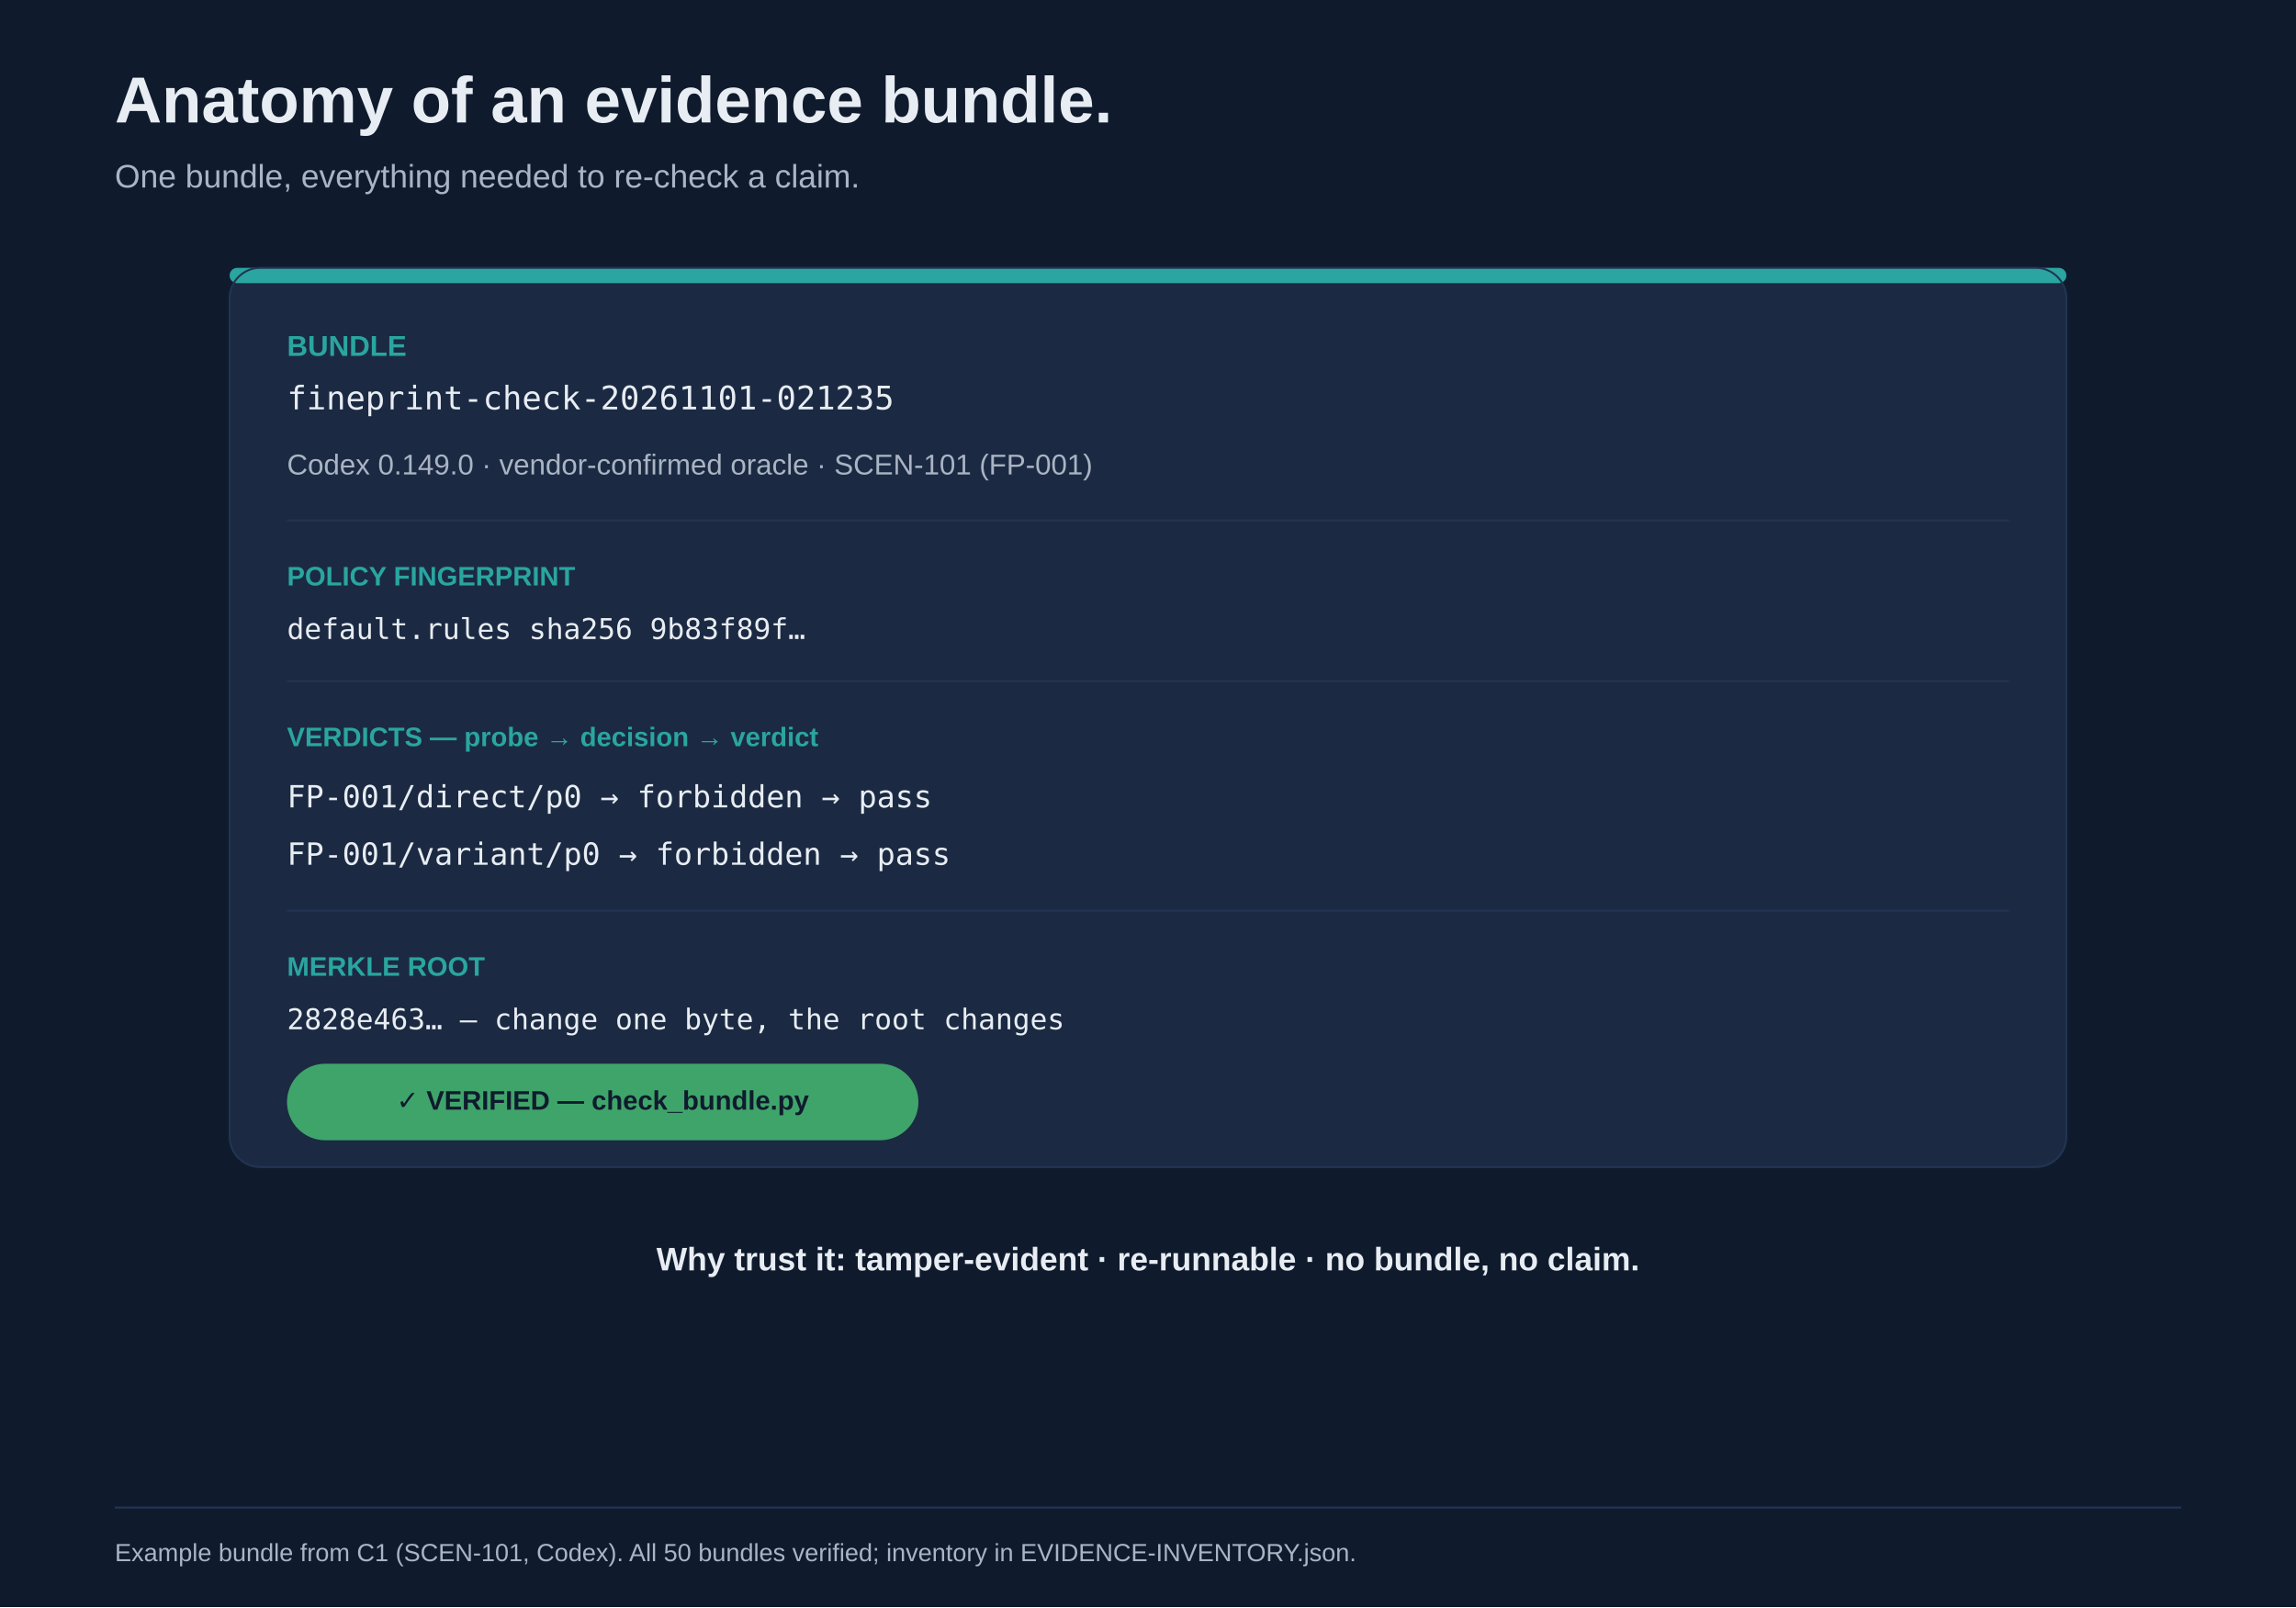
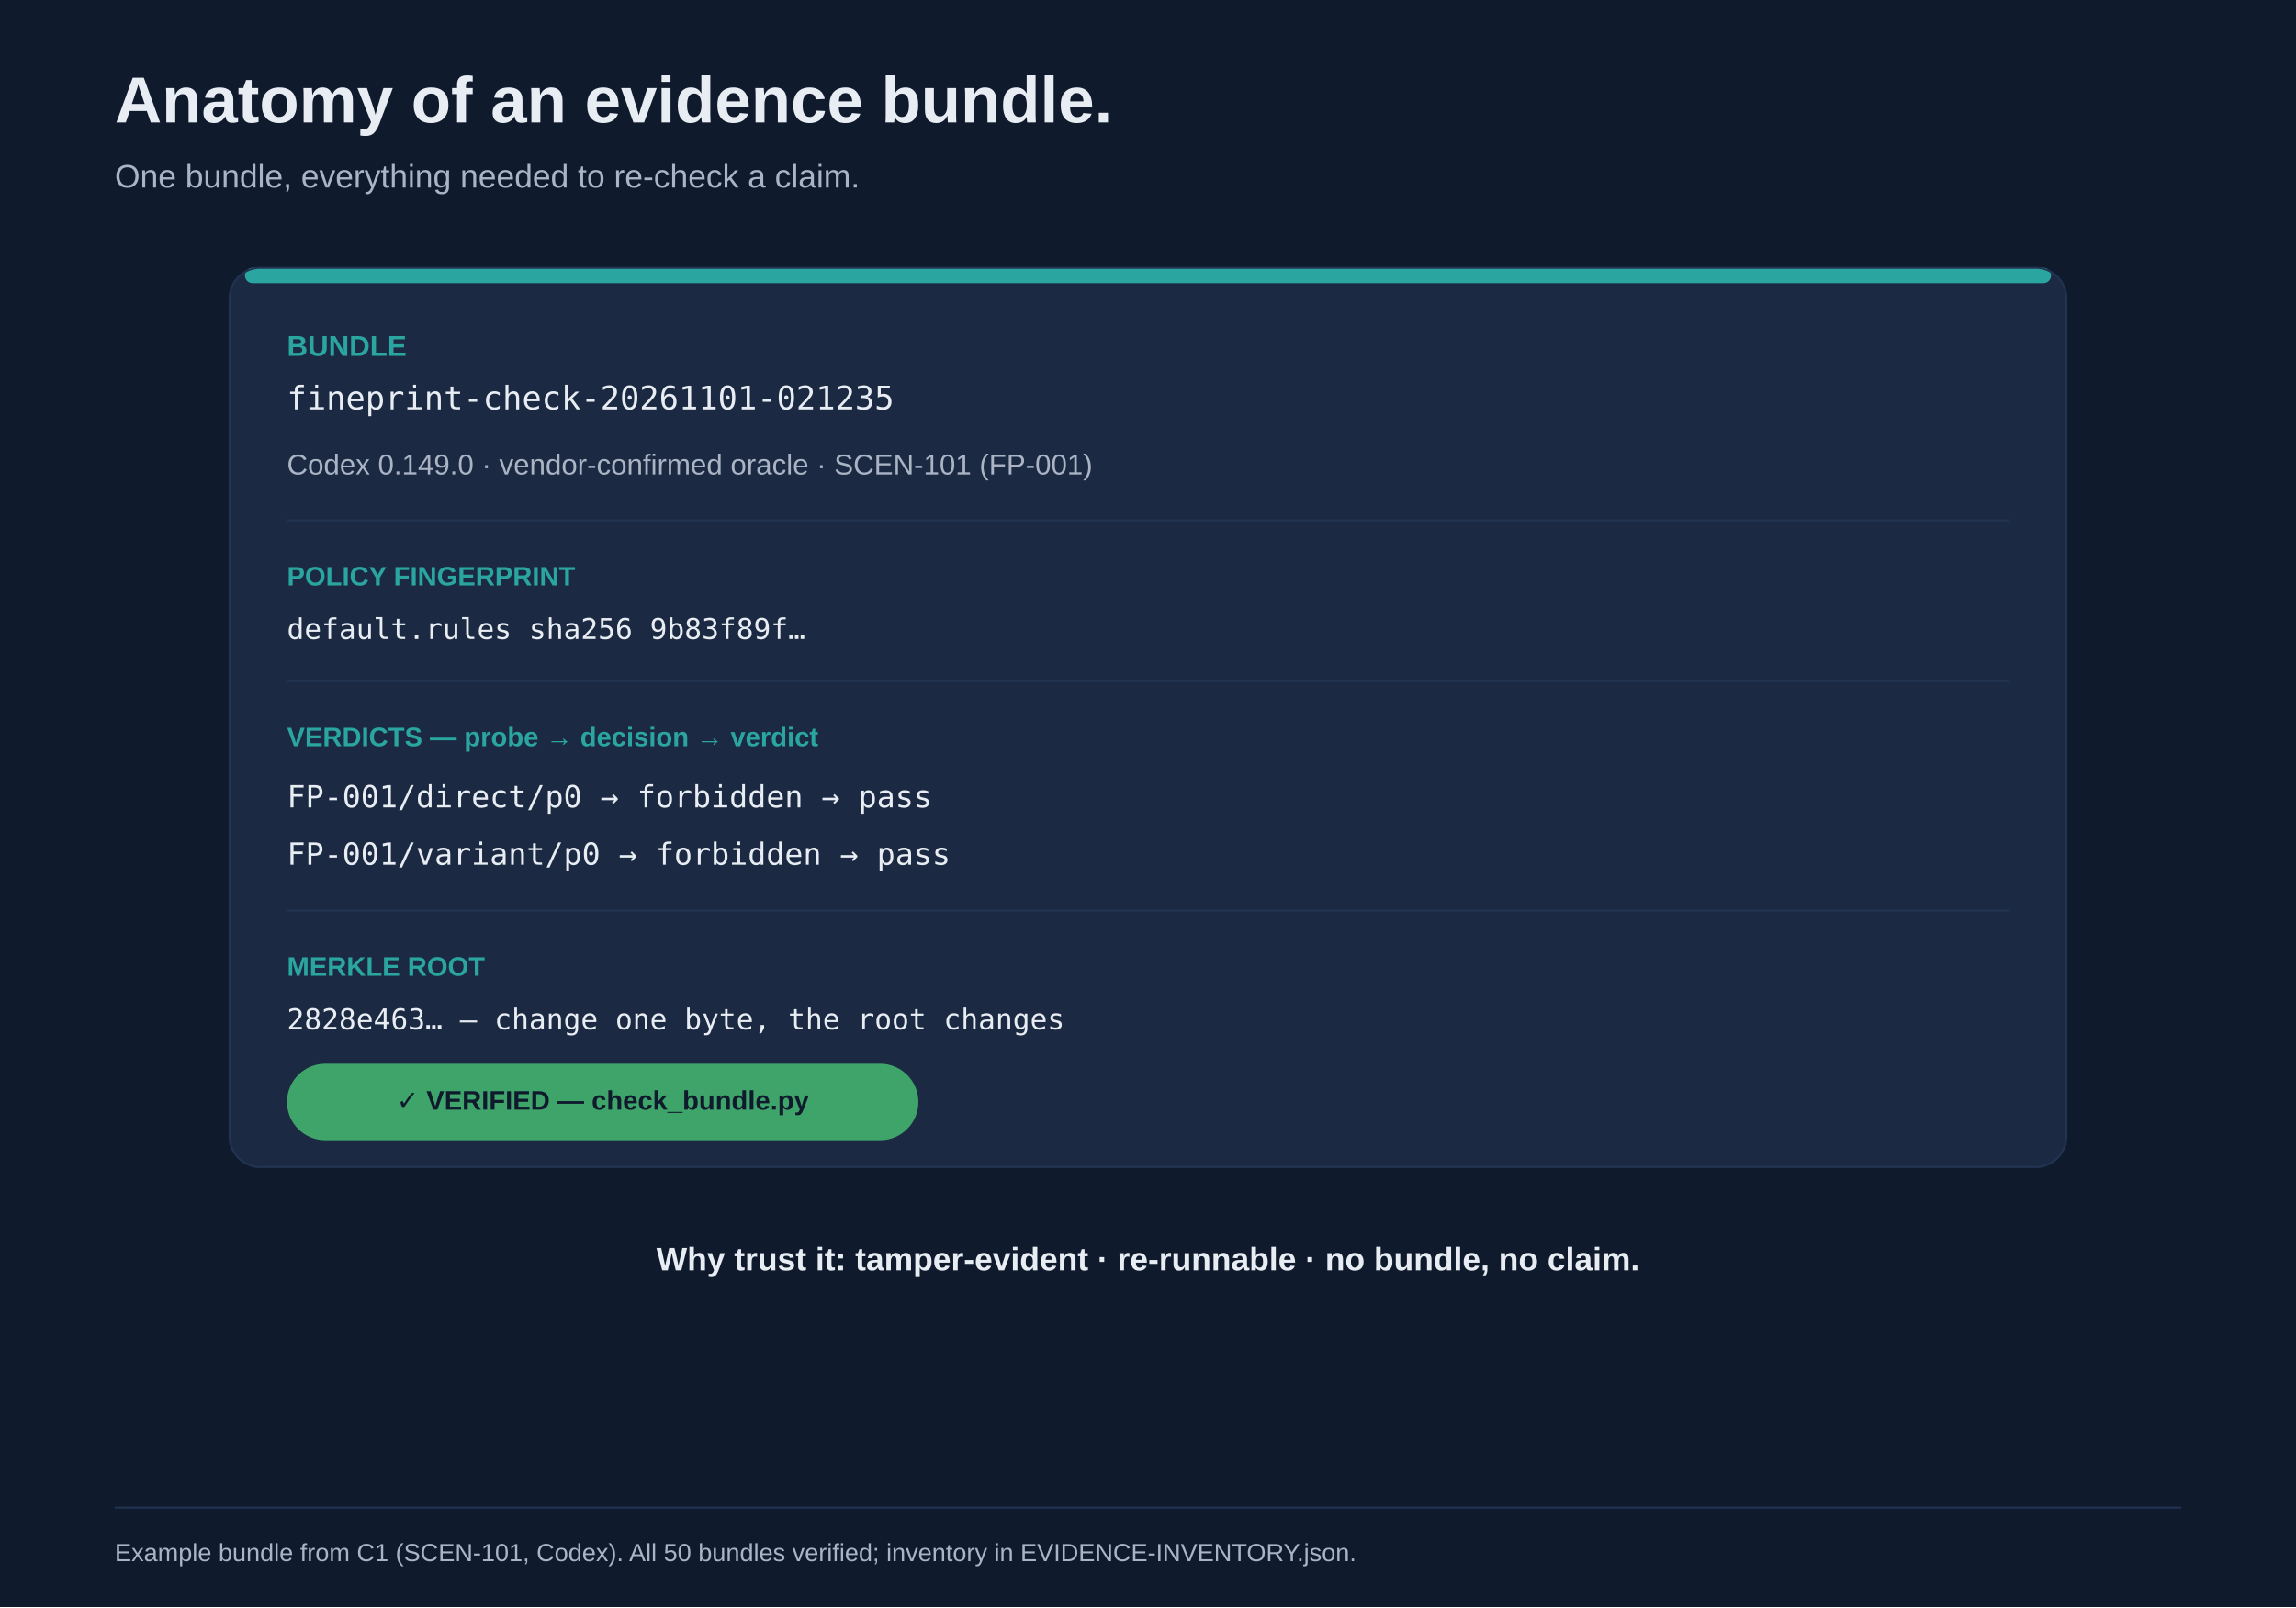
<svg xmlns="http://www.w3.org/2000/svg" width="1200" height="840" viewBox="0 0 1200 840" font-family="Arial, Helvetica, DejaVu Sans, sans-serif">
  <defs>
    <marker id="ar" markerWidth="10" markerHeight="10" refX="8" refY="3" orient="auto">
      <path d="M0,0 L9,3 L0,6 Z" fill="#2AA5A0" />
    </marker>
    <marker id="arG" markerWidth="10" markerHeight="10" refX="8" refY="3" orient="auto">
      <path d="M0,0 L9,3 L0,6 Z" fill="#3FA46A" />
    </marker>
    <marker id="arR" markerWidth="10" markerHeight="10" refX="8" refY="3" orient="auto">
      <path d="M0,0 L9,3 L0,6 Z" fill="#E05D5D" />
    </marker>
  </defs>
  <rect width="1200" height="840" fill="#0F1B2D" />
  <text x="60" y="64" font-size="34" fill="#E8EDF3" font-weight="bold">Anatomy of an evidence bundle.</text>
  <text x="60" y="98" font-size="17" fill="#AAB4C4">One bundle, everything needed to re-check a claim.</text>
  <rect x="120" y="140" width="960" height="470" rx="16" fill="#1B2A42" />
-   <rect x="120" y="140" width="960" height="8" rx="4" fill="#2AA5A0" />
+   <rect x="128" y="140" width="944" height="8" rx="4" fill="#2AA5A0" />
  <rect x="120" y="140" width="960" height="470" rx="16" fill="none" stroke="#223452" stroke-width="1" />
  <text x="150" y="186" font-size="15" fill="#2AA5A0" font-weight="bold" text-anchor="start">BUNDLE</text>
  <text x="150" y="214" font-size="17" fill="#E8EDF3" font-family="DejaVu Sans Mono, monospace" text-anchor="start">fineprint-check-20261101-021235</text>
  <text x="150" y="248" font-size="15" fill="#AAB4C4" text-anchor="start">Codex 0.149.0  ·  vendor-confirmed oracle  ·  SCEN-101 (FP-001)</text>
  <line x1="150" y1="272" x2="1050" y2="272" stroke="#223452" stroke-width="1" />
  <text x="150" y="306" font-size="14" fill="#2AA5A0" font-weight="bold" text-anchor="start">POLICY FINGERPRINT</text>
  <text x="150" y="334" font-size="15" fill="#E8EDF3" font-family="DejaVu Sans Mono, monospace" text-anchor="start">default.rules  sha256  9b83f89f…</text>
  <line x1="150" y1="356" x2="1050" y2="356" stroke="#223452" stroke-width="1" />
  <text x="150" y="390" font-size="14" fill="#2AA5A0" font-weight="bold" text-anchor="start">VERDICTS — probe → decision → verdict</text>
  <text x="150" y="422" font-size="16" fill="#E8EDF3" font-family="DejaVu Sans Mono, monospace" text-anchor="start">FP-001/direct/p0  →  forbidden  →  pass</text>
  <text x="150" y="452" font-size="16" fill="#E8EDF3" font-family="DejaVu Sans Mono, monospace" text-anchor="start">FP-001/variant/p0 →  forbidden  →  pass</text>
  <line x1="150" y1="476" x2="1050" y2="476" stroke="#223452" stroke-width="1" />
  <text x="150" y="510" font-size="14" fill="#2AA5A0" font-weight="bold" text-anchor="start">MERKLE ROOT</text>
  <text x="150" y="538" font-size="15" fill="#E8EDF3" font-family="DejaVu Sans Mono, monospace" text-anchor="start">2828e463…  —  change one byte, the root changes</text>
  <rect x="150" y="556" width="330" height="40" rx="20" fill="#3FA46A" />
  <text x="315" y="580" font-size="14" fill="#0F1B2D" font-weight="bold" text-anchor="middle">✓ VERIFIED — check_bundle.py</text>
  <text x="600" y="664" font-size="17" fill="#E8EDF3" font-weight="bold" text-anchor="middle">Why trust it: tamper-evident · re-runnable · no bundle, no claim.</text>
  <line x1="60" y1="788" x2="1140" y2="788" stroke="#223452" stroke-width="1" />
  <text x="60" y="816" font-size="13" fill="#AAB4C4">Example bundle from C1 (SCEN-101, Codex). All 50 bundles verified; inventory in EVIDENCE-INVENTORY.json.</text>
</svg>
